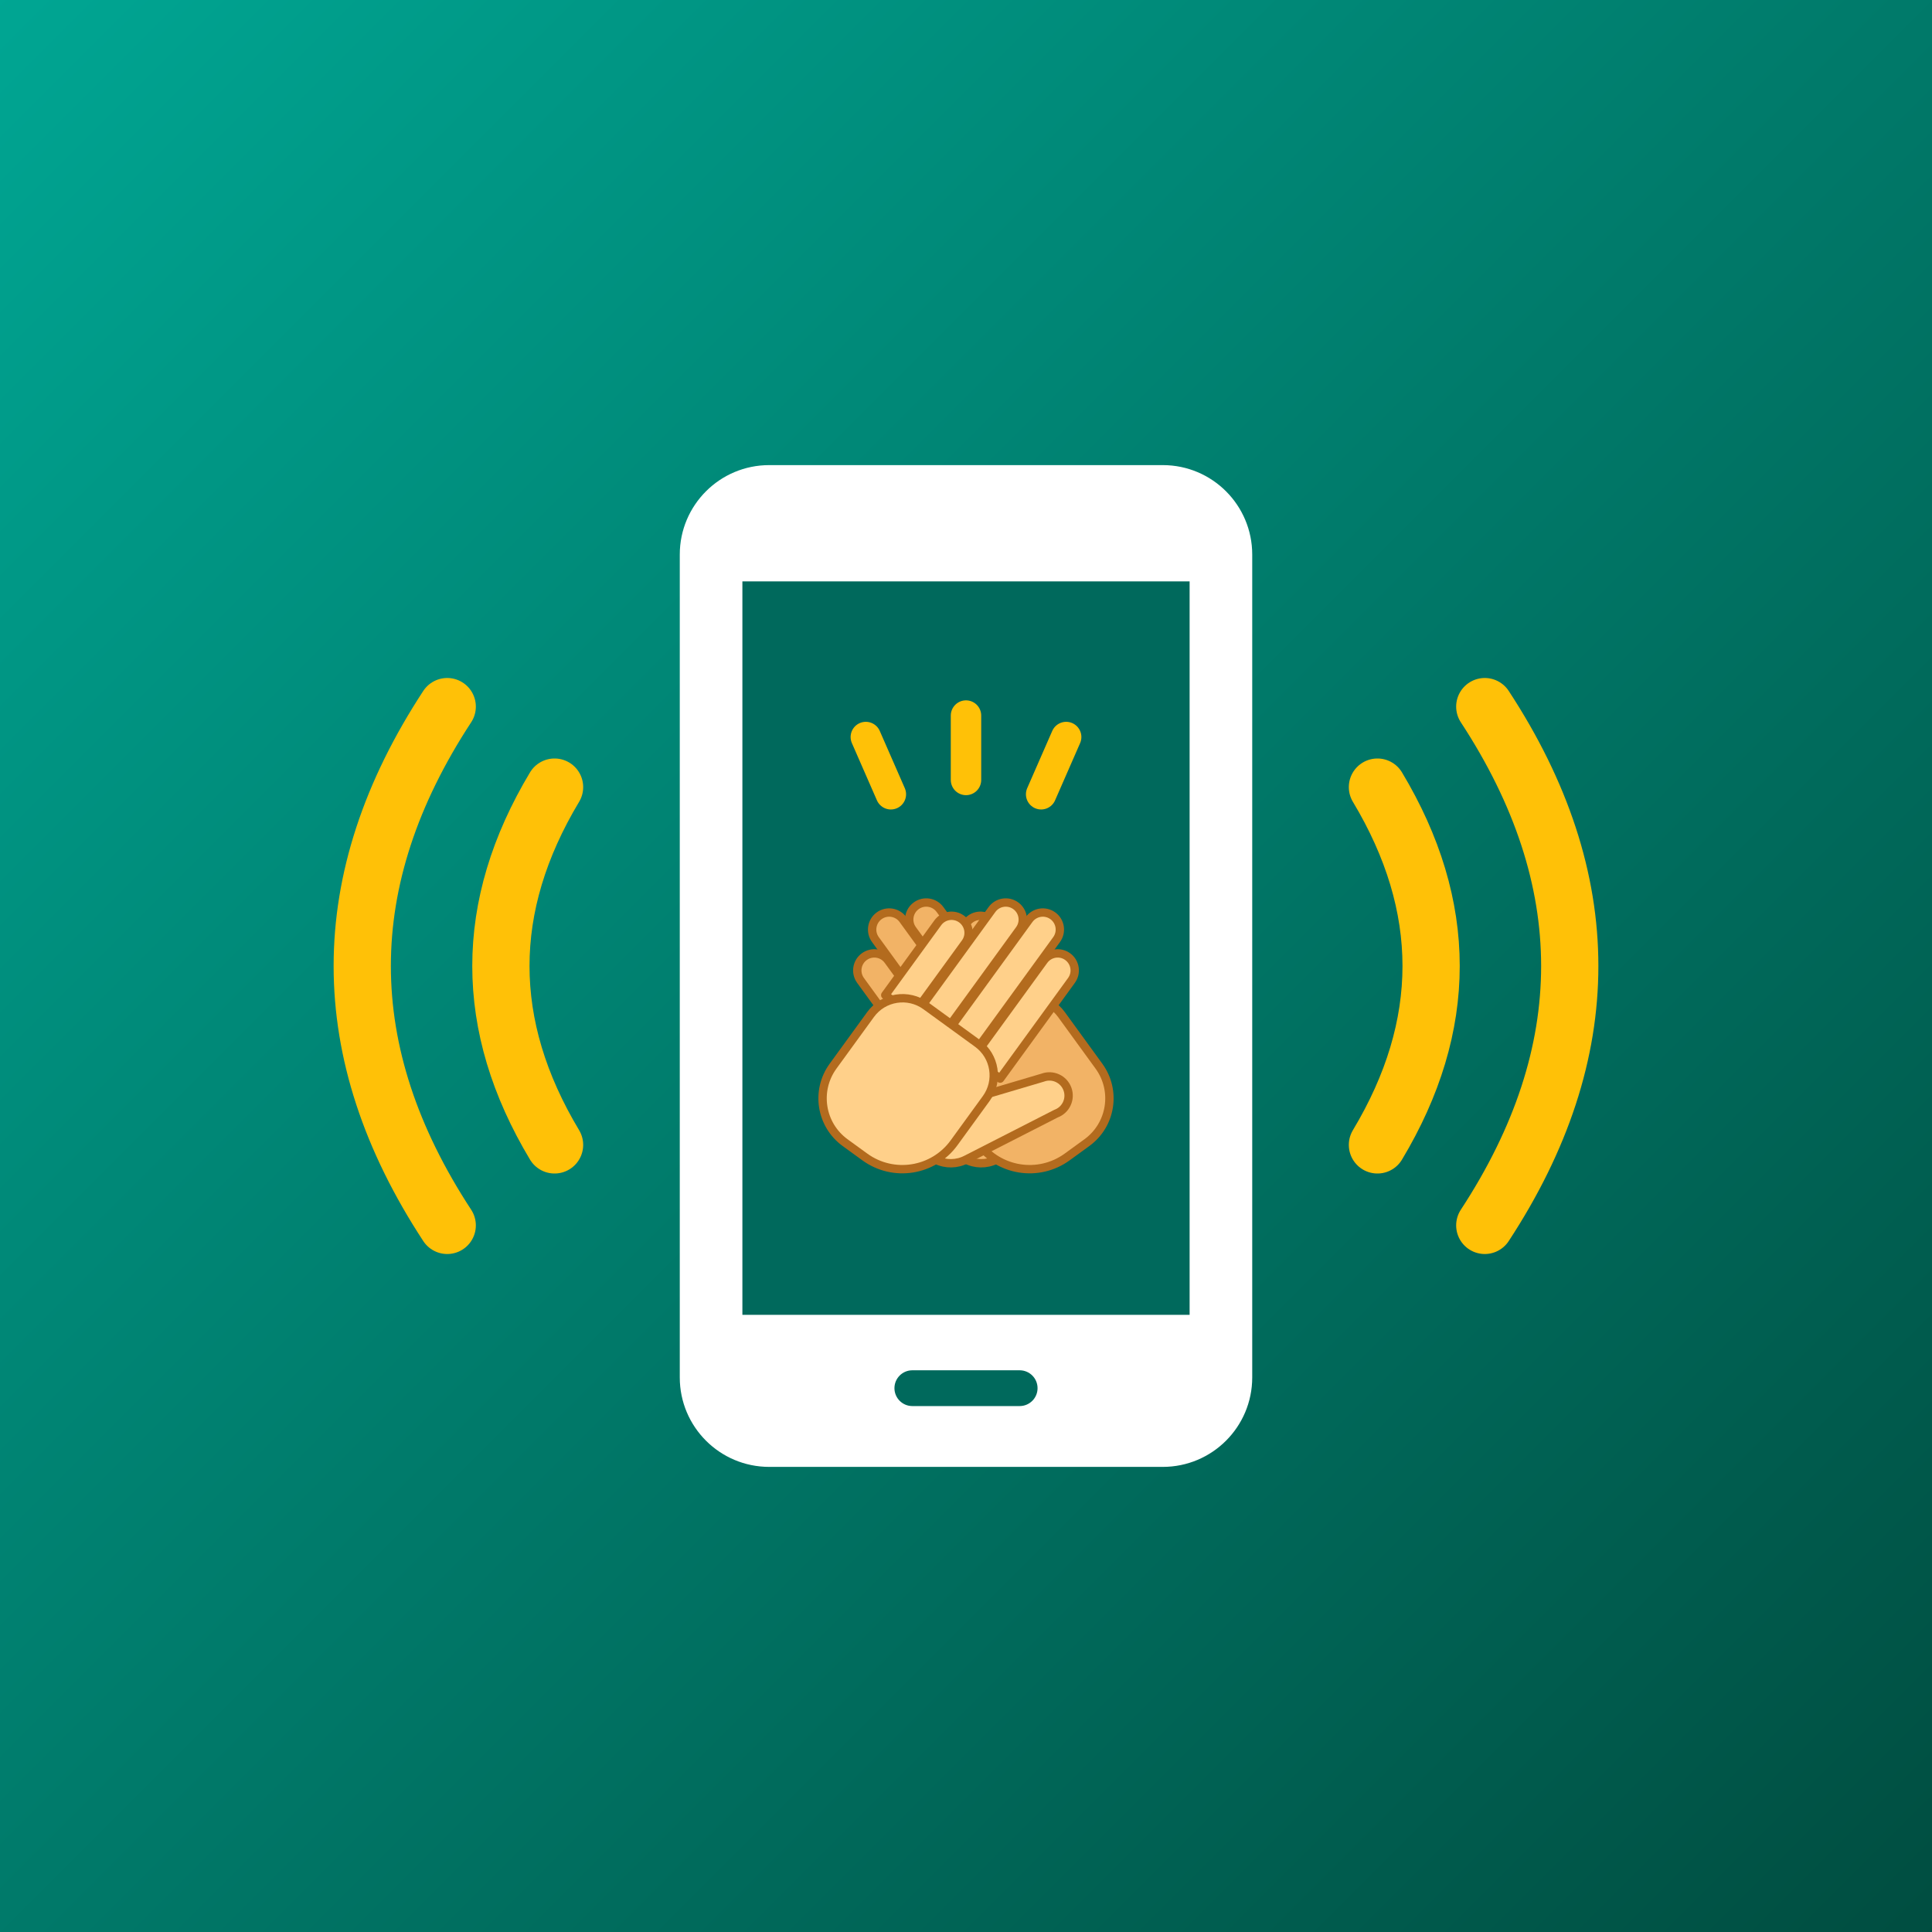
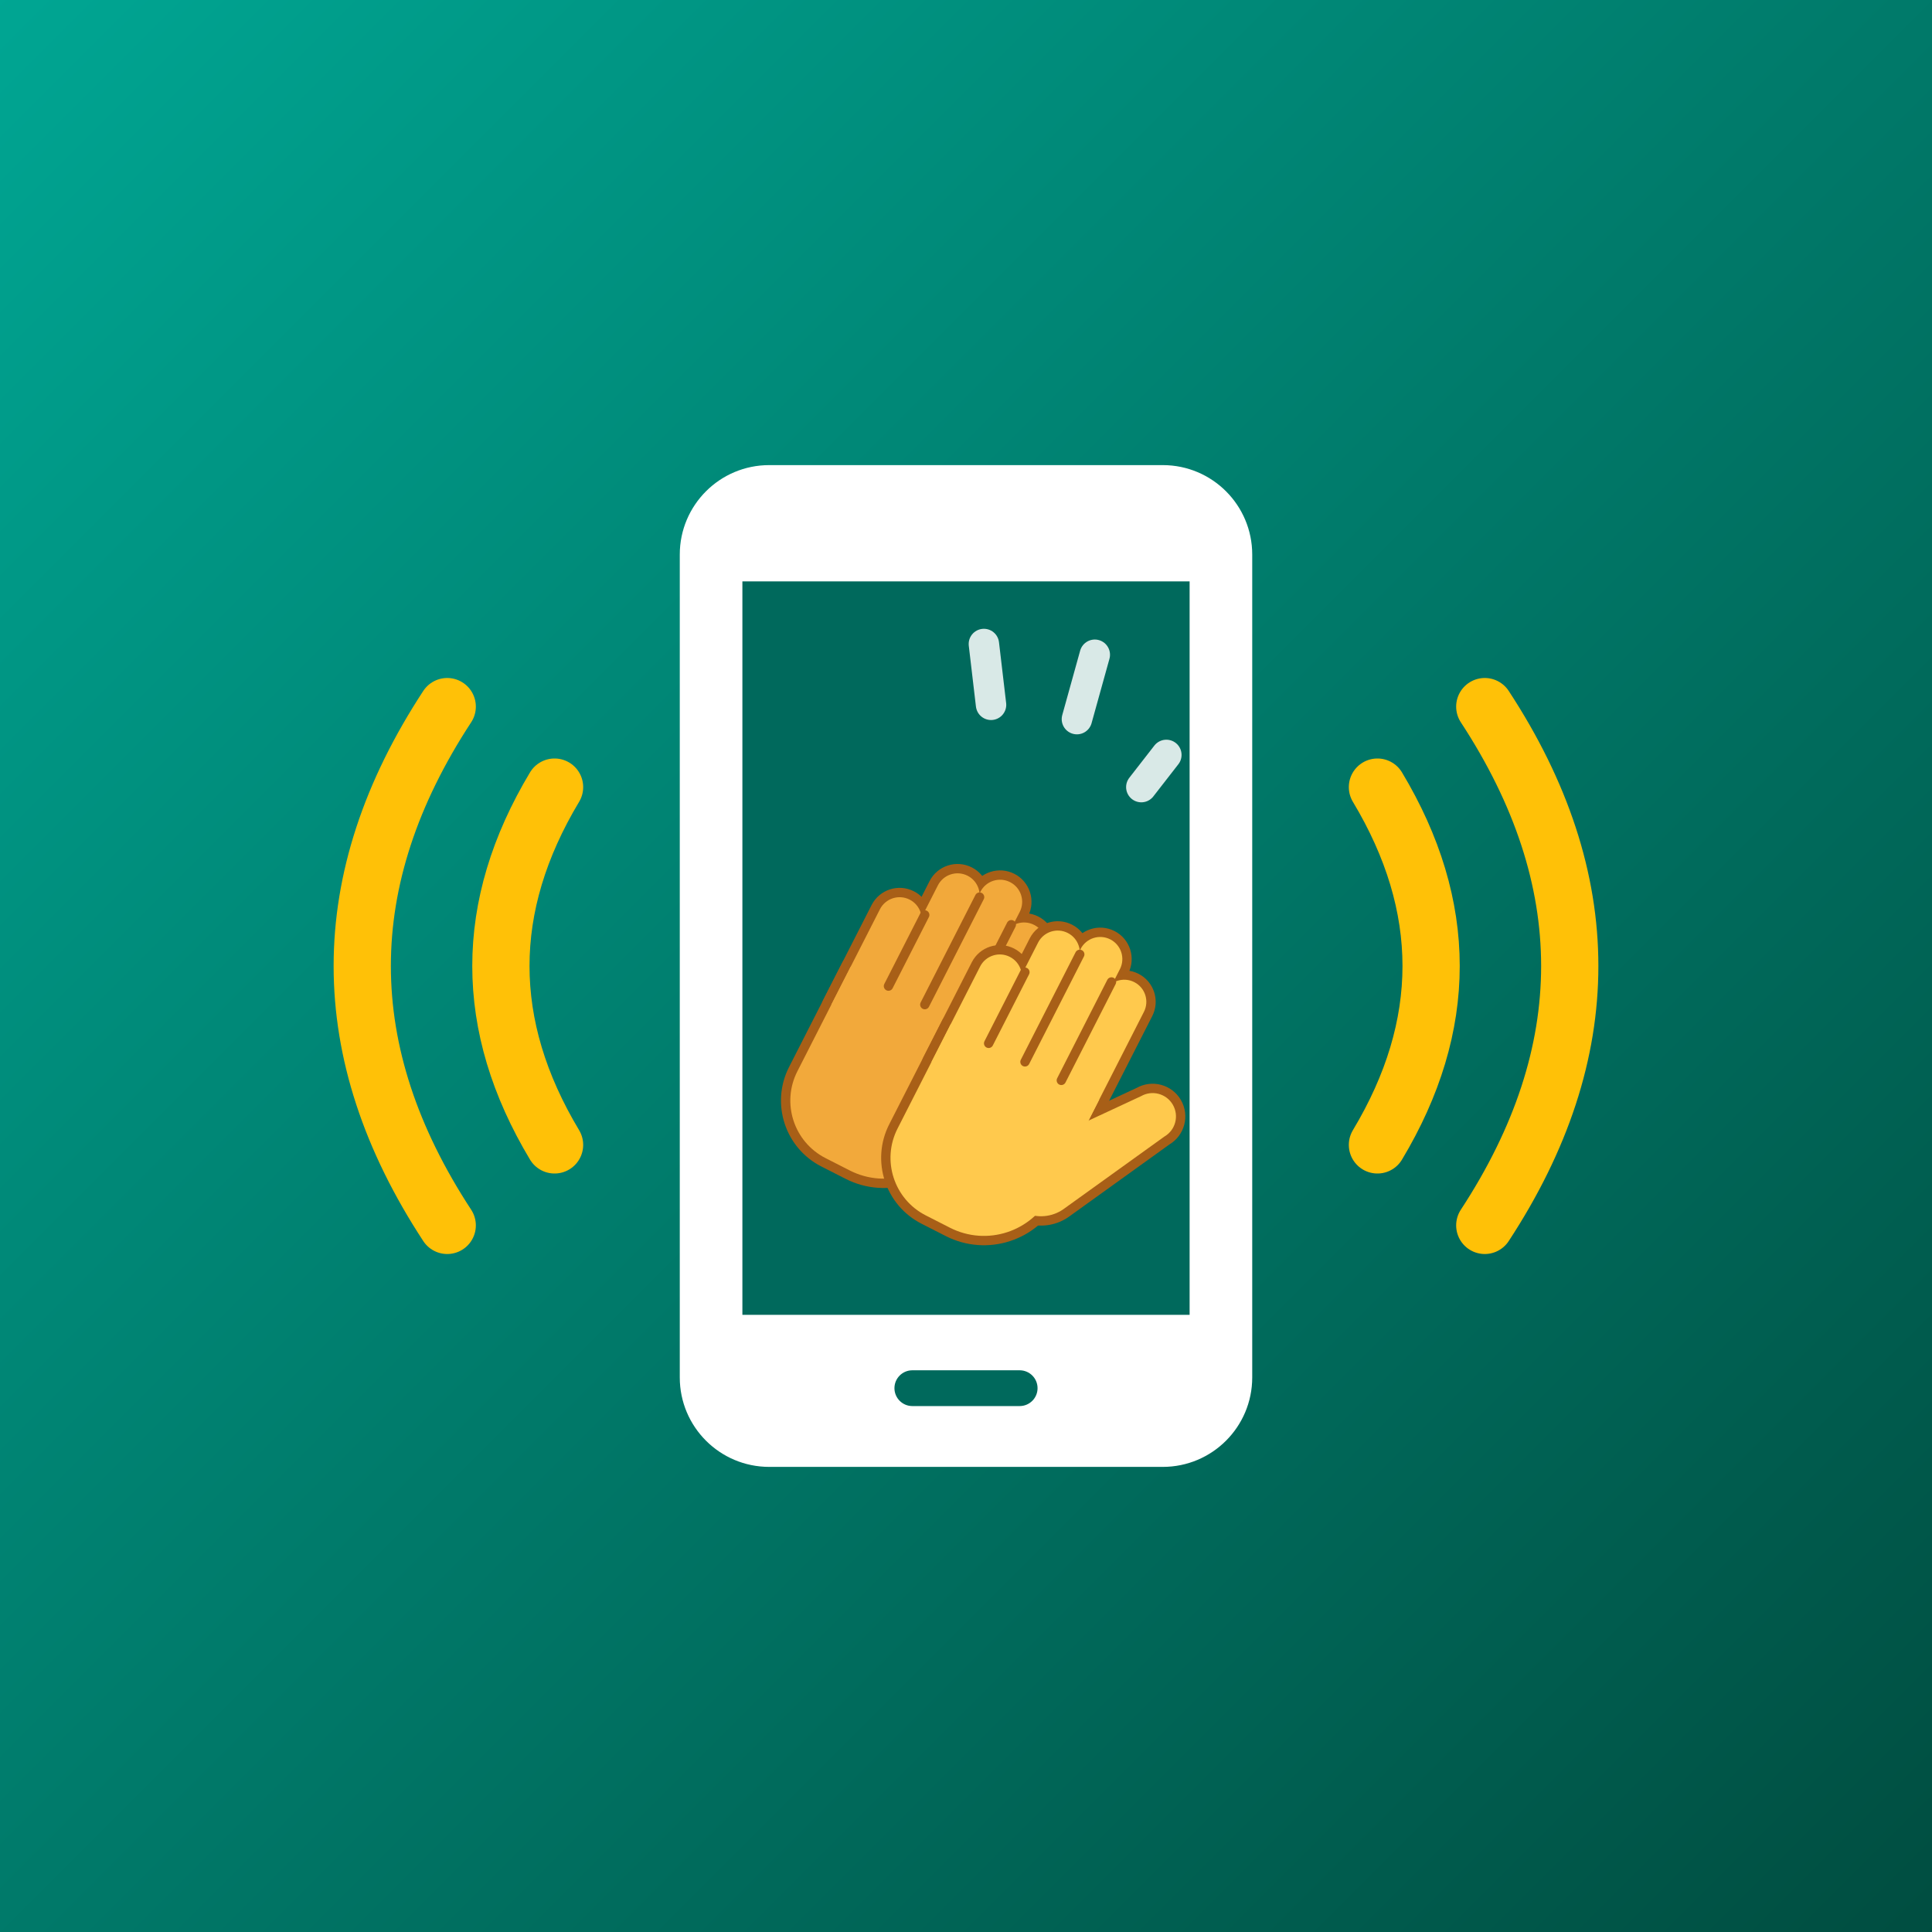
<svg xmlns="http://www.w3.org/2000/svg" width="512" height="512" viewBox="0 0 108 108">
  <defs>
    <linearGradient id="g" x1="0" y1="0" x2="1" y2="1">
      <stop offset="0" stop-color="#00A693" />
      <stop offset="1" stop-color="#004D40" />
    </linearGradient>
  </defs>
  <rect width="108" height="108" fill="url(#g)" />
  <path fill="#FFFFFF" d="M43,26h22a5,5 0 0 1 5,5v46a5,5 0 0 1 -5,5h-22a5,5 0 0 1 -5,-5v-46a5,5 0 0 1 5,-5z" />
  <path fill="#00695C" d="M41.5,32.5h25v41h-25z" />
  <path fill="#00695C" d="M51,76.6h6a1,1 0 0 1 0,2h-6a1,1 0 0 1 0,-2z" />
-   <g transform="translate(59.4,63.6) rotate(-36) scale(-0.85,0.85)">
-     <path fill="#F2B366" stroke="#B36B1E" stroke-width="0.55" stroke-linejoin="round" d="M-4.67,-8.2V-14.08a1.12,1.12 0 0 1 2.24,0V-8.2z" />
-     <path fill="#F2B366" stroke="#B36B1E" stroke-width="0.55" stroke-linejoin="round" d="M-2.30,-8.2V-16.88a1.12,1.12 0 0 1 2.24,0V-8.2z" />
-     <path fill="#F2B366" stroke="#B36B1E" stroke-width="0.55" stroke-linejoin="round" d="M0.06,-8.2V-17.78a1.12,1.12 0 0 1 2.24,0V-8.2z" />
-     <path fill="#F2B366" stroke="#B36B1E" stroke-width="0.55" stroke-linejoin="round" d="M2.43,-8.2V-16.18a1.12,1.12 0 0 1 2.24,0V-8.2z" />
-     <path fill="#F2B366" stroke="#B36B1E" stroke-width="0.55" stroke-linejoin="round" d="M3.6,-5.6l3.3,-4.3a1.25,1.25 0 0 1 2.1,1.4l-3,5.9a2.2,2.2 0 0 1 -1.6,1.2z" />
-     <path fill="#F2B366" stroke="#B36B1E" stroke-width="0.55" stroke-linejoin="round" d="M-4.7,-6.6a2.6,2.6 0 0 1 2.6,-2.6h4.2a2.6,2.6 0 0 1 2.6,2.6v3.6a4.2,4.2 0 0 1 -4.2,4.2h-1.6a3.6,3.6 0 0 1 -3.6,-3.6z" />
+   <g transform="translate(47.6,64.2) rotate(27) scale(0.95,0.95)">
+     <path fill="#A85F17" stroke="#A85F17" stroke-width="1.1" stroke-linejoin="round" d="M-4.90,-7V-13.30a1.3,1.3 0 0 1 2.60,0V-7z" />
+     <path fill="#A85F17" stroke="#A85F17" stroke-width="1.1" stroke-linejoin="round" d="M-2.50,-7V-16.10a1.3,1.3 0 0 1 2.60,0V-7z" />
+     <path fill="#A85F17" stroke="#A85F17" stroke-width="1.1" stroke-linejoin="round" d="M-0.10,-7V-16.90a1.3,1.3 0 0 1 2.60,0V-7z" />
+     <path fill="#A85F17" stroke="#A85F17" stroke-width="1.1" stroke-linejoin="round" d="M2.30,-7V-15.30a1.3,1.3 0 0 1 2.60,0V-7z" />
+     <path fill="#A85F17" stroke="#A85F17" stroke-width="1.1" stroke-linejoin="round" d="M3.4,-6.2l3.6,-4.6a1.35,1.35 0 0 1 2.3,1.5l-3.3,6.4a2.3,2.3 0 0 1 -1.8,1.3z" />
+     <path fill="#A85F17" stroke="#A85F17" stroke-width="1.1" stroke-linejoin="round" d="M-4.9,-9.5h9.8v6.3a4.4,4.4 0 0 1 -4.4,4.4h-1.6a3.8,3.8 0 0 1 -3.8,-3.8z" />
+     <path fill="#F2A93B" d="M-4.90,-7V-13.30a1.3,1.3 0 0 1 2.60,0V-7z" />
+     <path fill="#F2A93B" d="M-2.50,-7V-16.10a1.3,1.3 0 0 1 2.60,0V-7z" />
+     <path fill="#F2A93B" d="M-0.10,-7V-16.90a1.3,1.3 0 0 1 2.60,0V-7z" />
+     <path fill="#F2A93B" d="M2.30,-7V-15.30a1.3,1.3 0 0 1 2.60,0V-7z" />
+     <path fill="#F2A93B" d="M3.4,-6.2l3.6,-4.6a1.35,1.35 0 0 1 2.3,1.5l-3.3,6.4a2.3,2.3 0 0 1 -1.8,1.3z" />
+     <path fill="#F2A93B" d="M-4.9,-9.5h9.8v6.3a4.4,4.4 0 0 1 -4.4,4.4h-1.6a3.8,3.8 0 0 1 -3.8,-3.8z" />
+     <path fill="none" stroke="#A85F17" stroke-width="0.55" stroke-linecap="round" d="M-2.4,-14.2V-9.5" />
+     <path fill="none" stroke="#A85F17" stroke-width="0.55" stroke-linecap="round" d="M0,-16.6V-9.5" />
+     <path fill="none" stroke="#A85F17" stroke-width="0.55" stroke-linecap="round" d="M2.4,-16.0V-9.5" />
  </g>
-   <g transform="translate(48.6,63.6) rotate(36) scale(0.85,0.85)">
-     <path fill="#FFD08A" stroke="#B36B1E" stroke-width="0.55" stroke-linejoin="round" d="M-4.67,-8.2V-14.08a1.12,1.12 0 0 1 2.24,0V-8.2z" />
-     <path fill="#FFD08A" stroke="#B36B1E" stroke-width="0.55" stroke-linejoin="round" d="M-2.30,-8.2V-16.88a1.12,1.12 0 0 1 2.24,0V-8.2z" />
-     <path fill="#FFD08A" stroke="#B36B1E" stroke-width="0.55" stroke-linejoin="round" d="M0.06,-8.2V-17.78a1.12,1.12 0 0 1 2.24,0V-8.2z" />
-     <path fill="#FFD08A" stroke="#B36B1E" stroke-width="0.55" stroke-linejoin="round" d="M2.43,-8.2V-16.18a1.12,1.12 0 0 1 2.24,0V-8.2z" />
-     <path fill="#FFD08A" stroke="#B36B1E" stroke-width="0.55" stroke-linejoin="round" d="M3.6,-5.6l3.3,-4.3a1.25,1.25 0 0 1 2.1,1.4l-3,5.9a2.2,2.2 0 0 1 -1.6,1.2z" />
-     <path fill="#FFD08A" stroke="#B36B1E" stroke-width="0.55" stroke-linejoin="round" d="M-4.7,-6.6a2.6,2.6 0 0 1 2.6,-2.6h4.2a2.6,2.6 0 0 1 2.6,2.6v3.6a4.2,4.2 0 0 1 -4.2,4.2h-1.6a3.6,3.6 0 0 1 -3.6,-3.6z" />
+   <g transform="translate(53.2,67.4) rotate(27) scale(0.95,0.95)">
+     <path fill="#A85F17" stroke="#A85F17" stroke-width="1.1" stroke-linejoin="round" d="M-4.90,-7V-13.30a1.3,1.3 0 0 1 2.60,0V-7z" />
+     <path fill="#A85F17" stroke="#A85F17" stroke-width="1.1" stroke-linejoin="round" d="M-2.50,-7V-16.10a1.3,1.3 0 0 1 2.60,0V-7z" />
+     <path fill="#A85F17" stroke="#A85F17" stroke-width="1.1" stroke-linejoin="round" d="M-0.10,-7V-16.90a1.3,1.3 0 0 1 2.60,0V-7z" />
+     <path fill="#A85F17" stroke="#A85F17" stroke-width="1.1" stroke-linejoin="round" d="M2.30,-7V-15.30a1.3,1.3 0 0 1 2.60,0V-7z" />
+     <path fill="#A85F17" stroke="#A85F17" stroke-width="1.1" stroke-linejoin="round" d="M3.4,-6.2l3.6,-4.6a1.35,1.35 0 0 1 2.3,1.5l-3.3,6.4a2.3,2.3 0 0 1 -1.8,1.3z" />
+     <path fill="#A85F17" stroke="#A85F17" stroke-width="1.1" stroke-linejoin="round" d="M-4.9,-9.5h9.8v6.3a4.4,4.4 0 0 1 -4.4,4.4h-1.6a3.8,3.8 0 0 1 -3.8,-3.8z" />
+     <path fill="#FFC94D" d="M-4.90,-7V-13.30a1.3,1.3 0 0 1 2.60,0V-7z" />
+     <path fill="#FFC94D" d="M-2.50,-7V-16.10a1.3,1.3 0 0 1 2.60,0V-7z" />
+     <path fill="#FFC94D" d="M-0.10,-7V-16.90a1.3,1.3 0 0 1 2.60,0V-7z" />
+     <path fill="#FFC94D" d="M2.30,-7V-15.30a1.3,1.3 0 0 1 2.60,0V-7z" />
+     <path fill="#FFC94D" d="M3.4,-6.2l3.6,-4.6a1.35,1.35 0 0 1 2.3,1.5l-3.3,6.4a2.3,2.3 0 0 1 -1.8,1.3z" />
+     <path fill="#FFC94D" d="M-4.9,-9.5h9.8v6.3a4.4,4.4 0 0 1 -4.4,4.4h-1.6a3.8,3.8 0 0 1 -3.8,-3.8z" />
+     <path fill="none" stroke="#A85F17" stroke-width="0.55" stroke-linecap="round" d="M-2.4,-14.2V-9.5" />
+     <path fill="none" stroke="#A85F17" stroke-width="0.55" stroke-linecap="round" d="M0,-16.6V-9.5" />
+     <path fill="none" stroke="#A85F17" stroke-width="0.55" stroke-linecap="round" d="M2.4,-16.0V-9.5" />
  </g>
-   <path fill="none" stroke="#FFC107" stroke-width="1.7" stroke-linecap="round" d="M54,43.6V40" />
-   <path fill="none" stroke="#FFC107" stroke-width="1.7" stroke-linecap="round" d="M49.8,44.4L48.4,41.2" />
-   <path fill="none" stroke="#FFC107" stroke-width="1.7" stroke-linecap="round" d="M58.2,44.4L59.6,41.2" />
+   <path fill="none" stroke="#FFFFFF" stroke-opacity="0.85" stroke-width="1.7" stroke-linecap="round" d="M60.2,40.2L61.2,36.6" />
+   <path fill="none" stroke="#FFFFFF" stroke-opacity="0.85" stroke-width="1.7" stroke-linecap="round" d="M55.4,39.4L55,36" />
+   <path fill="none" stroke="#FFFFFF" stroke-opacity="0.85" stroke-width="1.7" stroke-linecap="round" d="M63.8,44L65.2,42.2" />
  <path fill="none" stroke="#FFC107" stroke-width="3.2" stroke-linecap="round" d="M77,44q6,10 0,20" />
  <path fill="none" stroke="#FFC107" stroke-width="3.2" stroke-linecap="round" d="M83,39.5q9.5,14.5 0,29" />
  <path fill="none" stroke="#FFC107" stroke-width="3.2" stroke-linecap="round" d="M31,44q-6,10 0,20" />
  <path fill="none" stroke="#FFC107" stroke-width="3.2" stroke-linecap="round" d="M25,39.5q-9.5,14.5 0,29" />
</svg>
